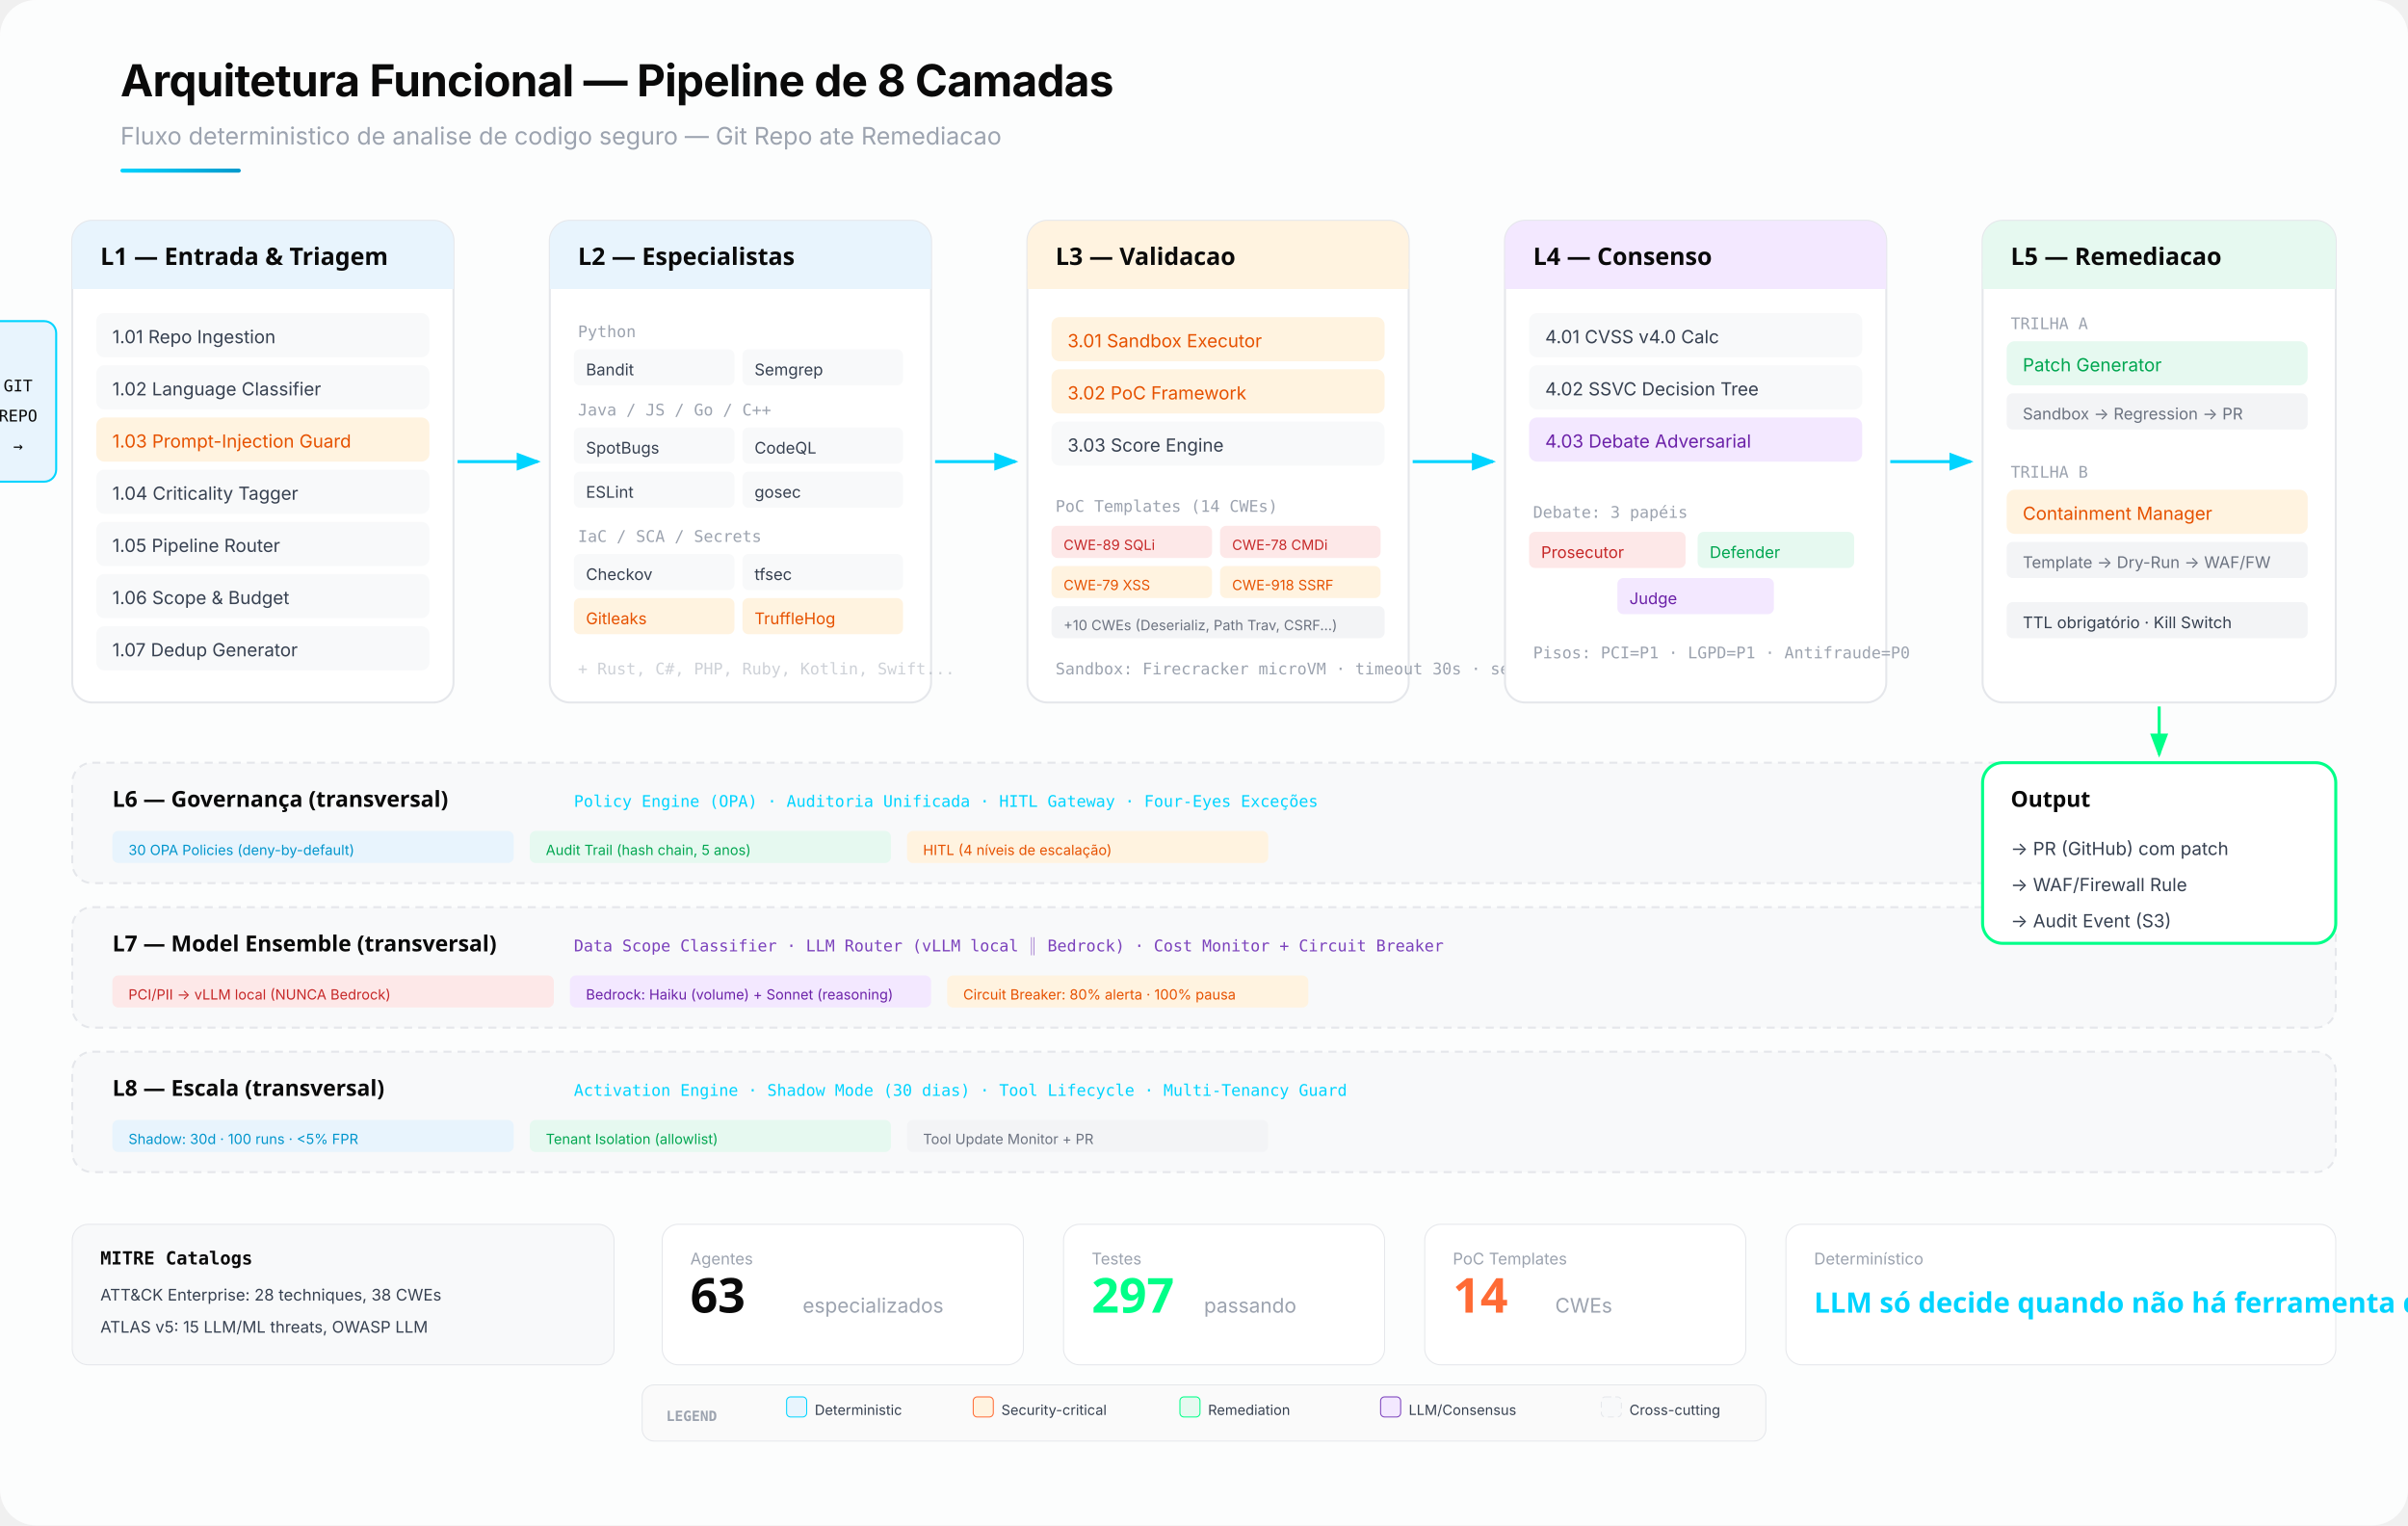
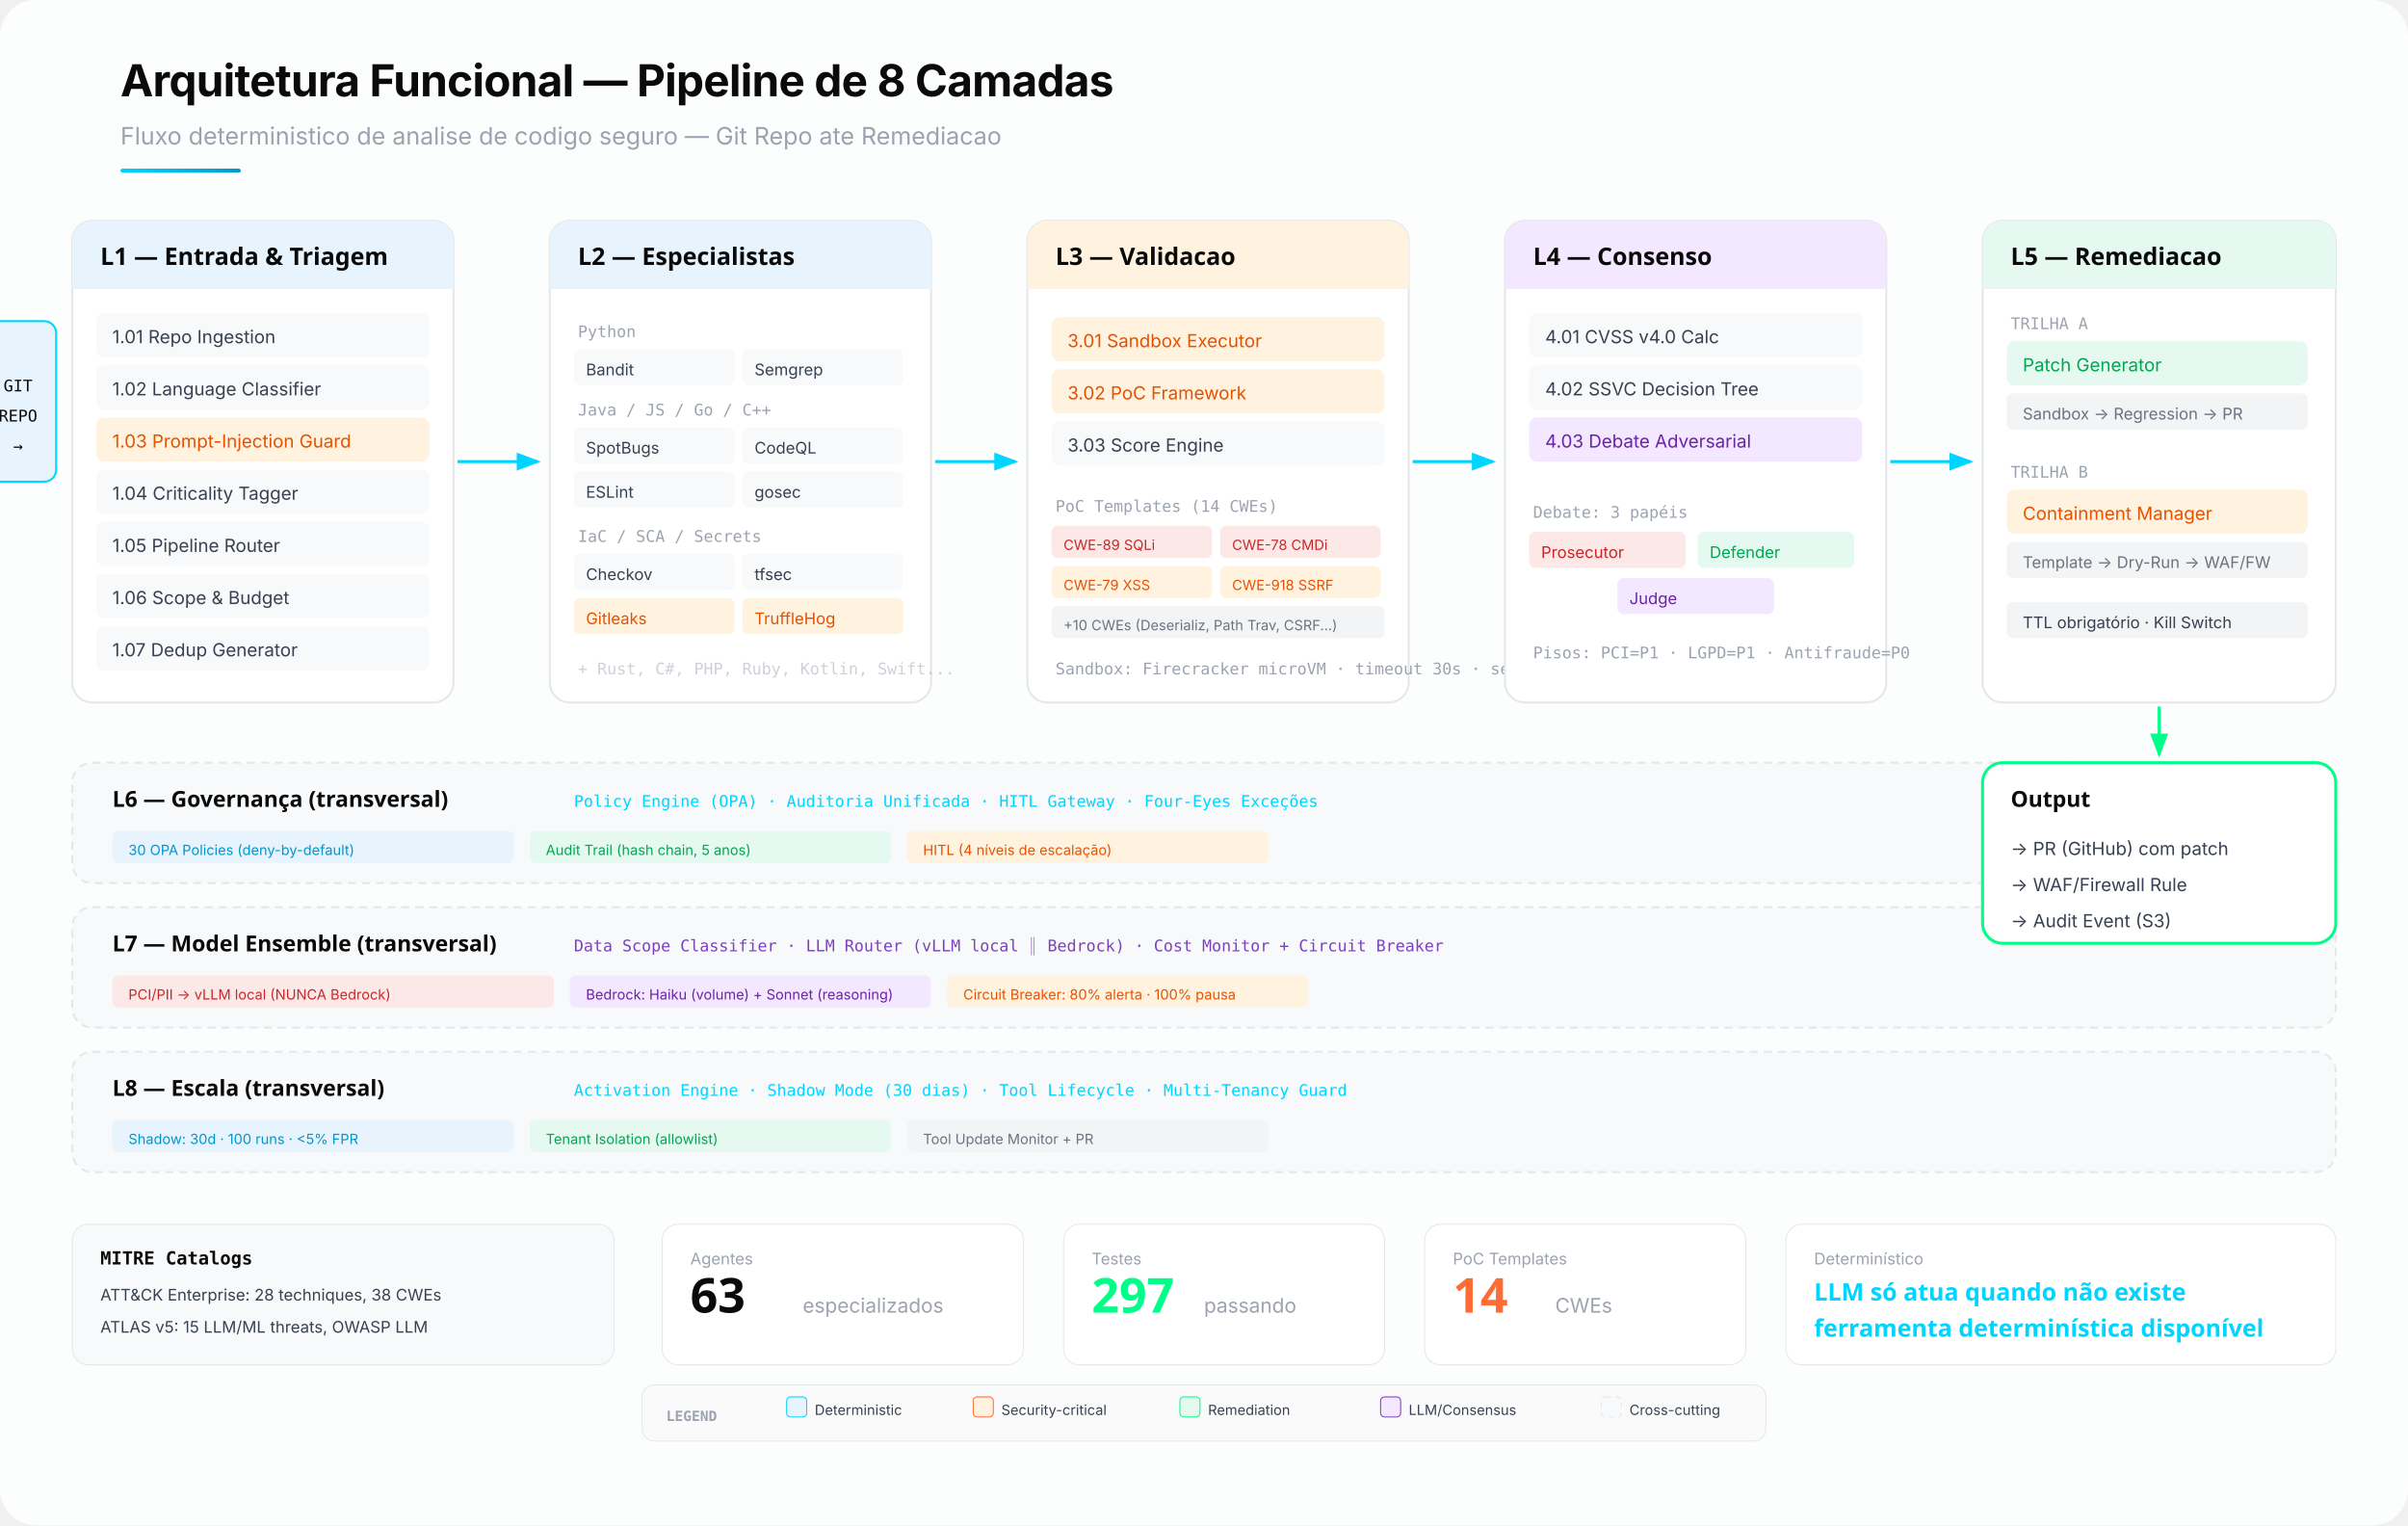
<svg xmlns="http://www.w3.org/2000/svg" width="1200" height="760" viewBox="0 0 1200 760" role="img" aria-labelledby="arch-title arch-desc">
  <defs>
    <linearGradient id="cyan-grad" x1="0" y1="0" x2="1" y2="0">
      <stop offset="0%" stop-color="#00d4ff" />
      <stop offset="100%" stop-color="#0099cc" />
    </linearGradient>
    <linearGradient id="amber-grad" x1="0" y1="0" x2="1" y2="0">
      <stop offset="0%" stop-color="#ff6b35" />
      <stop offset="100%" stop-color="#cc4422" />
    </linearGradient>
    <linearGradient id="green-grad" x1="0" y1="0" x2="1" y2="0">
      <stop offset="0%" stop-color="#00ff88" />
      <stop offset="100%" stop-color="#00cc66" />
    </linearGradient>
    <linearGradient id="purple-grad" x1="0" y1="0" x2="1" y2="0">
      <stop offset="0%" stop-color="#7b42bc" />
      <stop offset="100%" stop-color="#5522aa" />
    </linearGradient>
    <marker id="arrow-cyan" markerWidth="8" markerHeight="6" refX="7" refY="3" orient="auto">
      <polygon points="0,0 8,3 0,6" fill="#00d4ff" />
    </marker>
    <marker id="arrow-amber" markerWidth="8" markerHeight="6" refX="7" refY="3" orient="auto">
      <polygon points="0,0 8,3 0,6" fill="#ff6b35" />
    </marker>
    <marker id="arrow-green" markerWidth="8" markerHeight="6" refX="7" refY="3" orient="auto">
      <polygon points="0,0 8,3 0,6" fill="#00ff88" />
    </marker>
  </defs>
  <rect width="1200" height="760" rx="18" fill="#FFFFFF" />
  <rect x="0" y="0" width="1200" height="760" rx="18" fill="#F8F9FA" opacity="0.4" />
  <text x="60" y="48" font-family="Montserrat,-apple-system,sans-serif" font-size="22" font-weight="700" fill="#0A0A0A" letter-spacing="-0.3">Arquitetura Funcional — Pipeline de 8 Camadas</text>
  <text x="60" y="72" font-family="Inter,-apple-system,sans-serif" font-size="12" fill="#9CA3AF">Fluxo deterministico de analise de codigo seguro — Git Repo ate Remediacao</text>
  <rect x="60" y="84" width="60" height="2" rx="1" fill="url(#cyan-grad)" />
  <g transform="translate(36 110)">
    <rect x="0" y="0" width="190" height="240" rx="10" fill="#FFFFFF" stroke="#E5E7EB" stroke-width="1" />
    <rect x="0" y="0" width="190" height="34" rx="10" fill="#E8F4FD" />
    <rect x="0" y="24" width="190" height="10" fill="#E8F4FD" />
    <text x="14" y="22" font-family="Montserrat,sans-serif" font-size="12" font-weight="700" fill="#0A0A0A">L1 — Entrada &amp; Triagem</text>
    <rect x="12" y="46" width="166" height="22" rx="4" fill="#F8F9FA" />
    <text x="20" y="61" font-family="Inter,sans-serif" font-size="9" fill="#374151">1.01 Repo Ingestion</text>
    <rect x="12" y="72" width="166" height="22" rx="4" fill="#F8F9FA" />
    <text x="20" y="87" font-family="Inter,sans-serif" font-size="9" fill="#374151">1.02 Language Classifier</text>
    <rect x="12" y="98" width="166" height="22" rx="4" fill="#FFF3E0" />
    <text x="20" y="113" font-family="Inter,sans-serif" font-size="9" fill="#E65100">1.03 Prompt-Injection Guard</text>
    <rect x="12" y="124" width="166" height="22" rx="4" fill="#F8F9FA" />
    <text x="20" y="139" font-family="Inter,sans-serif" font-size="9" fill="#374151">1.04 Criticality Tagger</text>
    <rect x="12" y="150" width="166" height="22" rx="4" fill="#F8F9FA" />
    <text x="20" y="165" font-family="Inter,sans-serif" font-size="9" fill="#374151">1.05 Pipeline Router</text>
    <rect x="12" y="176" width="166" height="22" rx="4" fill="#F8F9FA" />
    <text x="20" y="191" font-family="Inter,sans-serif" font-size="9" fill="#374151">1.06 Scope &amp; Budget</text>
    <rect x="12" y="202" width="166" height="22" rx="4" fill="#F8F9FA" />
    <text x="20" y="217" font-family="Inter,sans-serif" font-size="9" fill="#374151">1.07 Dedup Generator</text>
  </g>
  <line x1="228" y1="230" x2="268" y2="230" stroke="#00d4ff" stroke-width="1.5" marker-end="url(#arrow-cyan)" />
  <g transform="translate(274 110)">
    <rect x="0" y="0" width="190" height="240" rx="10" fill="#FFFFFF" stroke="#E5E7EB" stroke-width="1" />
    <rect x="0" y="0" width="190" height="34" rx="10" fill="#E8F4FD" />
    <rect x="0" y="24" width="190" height="10" fill="#E8F4FD" />
    <text x="14" y="22" font-family="Montserrat,sans-serif" font-size="12" font-weight="700" fill="#0A0A0A">L2 — Especialistas</text>
    <text x="14" y="58" font-family="IBM Plex Mono,monospace" font-size="8" fill="#9CA3AF" text-transform="uppercase">Python</text>
    <rect x="12" y="64" width="80" height="18" rx="3" fill="#F8F9FA" />
    <text x="18" y="77" font-family="Inter,sans-serif" font-size="8" fill="#374151">Bandit</text>
    <rect x="96" y="64" width="80" height="18" rx="3" fill="#F8F9FA" />
    <text x="102" y="77" font-family="Inter,sans-serif" font-size="8" fill="#374151">Semgrep</text>
    <text x="14" y="97" font-family="IBM Plex Mono,monospace" font-size="8" fill="#9CA3AF">Java / JS / Go / C++</text>
    <rect x="12" y="103" width="80" height="18" rx="3" fill="#F8F9FA" />
    <text x="18" y="116" font-family="Inter,sans-serif" font-size="8" fill="#374151">SpotBugs</text>
    <rect x="96" y="103" width="80" height="18" rx="3" fill="#F8F9FA" />
    <text x="102" y="116" font-family="Inter,sans-serif" font-size="8" fill="#374151">CodeQL</text>
    <rect x="12" y="125" width="80" height="18" rx="3" fill="#F8F9FA" />
    <text x="18" y="138" font-family="Inter,sans-serif" font-size="8" fill="#374151">ESLint</text>
    <rect x="96" y="125" width="80" height="18" rx="3" fill="#F8F9FA" />
    <text x="102" y="138" font-family="Inter,sans-serif" font-size="8" fill="#374151">gosec</text>
    <text x="14" y="160" font-family="IBM Plex Mono,monospace" font-size="8" fill="#9CA3AF">IaC / SCA / Secrets</text>
    <rect x="12" y="166" width="80" height="18" rx="3" fill="#F8F9FA" />
    <text x="18" y="179" font-family="Inter,sans-serif" font-size="8" fill="#374151">Checkov</text>
    <rect x="96" y="166" width="80" height="18" rx="3" fill="#F8F9FA" />
    <text x="102" y="179" font-family="Inter,sans-serif" font-size="8" fill="#374151">tfsec</text>
    <rect x="12" y="188" width="80" height="18" rx="3" fill="#FFF3E0" />
    <text x="18" y="201" font-family="Inter,sans-serif" font-size="8" fill="#E65100">Gitleaks</text>
    <rect x="96" y="188" width="80" height="18" rx="3" fill="#FFF3E0" />
    <text x="102" y="201" font-family="Inter,sans-serif" font-size="8" fill="#E65100">TruffleHog</text>
    <text x="14" y="226" font-family="IBM Plex Mono,monospace" font-size="8" fill="#9CA3AF" opacity="0.5">+ Rust, C#, PHP, Ruby, Kotlin, Swift...</text>
  </g>
  <line x1="466" y1="230" x2="506" y2="230" stroke="#00d4ff" stroke-width="1.5" marker-end="url(#arrow-cyan)" />
  <g transform="translate(512 110)">
    <rect x="0" y="0" width="190" height="240" rx="10" fill="#FFFFFF" stroke="#E5E7EB" stroke-width="1" />
    <rect x="0" y="0" width="190" height="34" rx="10" fill="#FFF3E0" />
    <rect x="0" y="24" width="190" height="10" fill="#FFF3E0" />
    <text x="14" y="22" font-family="Montserrat,sans-serif" font-size="12" font-weight="700" fill="#0A0A0A">L3 — Validacao</text>
    <rect x="12" y="48" width="166" height="22" rx="4" fill="#FFF3E0" />
    <text x="20" y="63" font-family="Inter,sans-serif" font-size="9" fill="#E65100">3.01 Sandbox Executor</text>
    <rect x="12" y="74" width="166" height="22" rx="4" fill="#FFF3E0" />
    <text x="20" y="89" font-family="Inter,sans-serif" font-size="9" fill="#E65100">3.02 PoC Framework</text>
    <rect x="12" y="100" width="166" height="22" rx="4" fill="#F8F9FA" />
    <text x="20" y="115" font-family="Inter,sans-serif" font-size="9" fill="#374151">3.03 Score Engine</text>
    <text x="14" y="145" font-family="IBM Plex Mono,monospace" font-size="8" fill="#9CA3AF" text-transform="uppercase">PoC Templates (14 CWEs)</text>
    <rect x="12" y="152" width="80" height="16" rx="3" fill="#FDE8E8" />
    <text x="18" y="164" font-family="Inter,sans-serif" font-size="7" fill="#C62828">CWE-89 SQLi</text>
    <rect x="96" y="152" width="80" height="16" rx="3" fill="#FDE8E8" />
    <text x="102" y="164" font-family="Inter,sans-serif" font-size="7" fill="#C62828">CWE-78 CMDi</text>
    <rect x="12" y="172" width="80" height="16" rx="3" fill="#FFF3E0" />
    <text x="18" y="184" font-family="Inter,sans-serif" font-size="7" fill="#E65100">CWE-79 XSS</text>
    <rect x="96" y="172" width="80" height="16" rx="3" fill="#FFF3E0" />
    <text x="102" y="184" font-family="Inter,sans-serif" font-size="7" fill="#E65100">CWE-918 SSRF</text>
    <rect x="12" y="192" width="166" height="16" rx="3" fill="#F3F4F6" />
    <text x="18" y="204" font-family="Inter,sans-serif" font-size="7" fill="#6B7280">+10 CWEs (Deserializ, Path Trav, CSRF...)</text>
    <text x="14" y="226" font-family="IBM Plex Mono,monospace" font-size="8" fill="#9CA3AF">Sandbox: Firecracker microVM · timeout 30s · sem rede</text>
  </g>
  <line x1="704" y1="230" x2="744" y2="230" stroke="#00d4ff" stroke-width="1.5" marker-end="url(#arrow-cyan)" />
  <g transform="translate(750 110)">
    <rect x="0" y="0" width="190" height="240" rx="10" fill="#FFFFFF" stroke="#E5E7EB" stroke-width="1" />
    <rect x="0" y="0" width="190" height="34" rx="10" fill="#F3E8FF" />
    <rect x="0" y="24" width="190" height="10" fill="#F3E8FF" />
    <text x="14" y="22" font-family="Montserrat,sans-serif" font-size="12" font-weight="700" fill="#0A0A0A">L4 — Consenso</text>
    <rect x="12" y="46" width="166" height="22" rx="4" fill="#F8F9FA" />
    <text x="20" y="61" font-family="Inter,sans-serif" font-size="9" fill="#374151">4.01 CVSS v4.0 Calc</text>
    <rect x="12" y="72" width="166" height="22" rx="4" fill="#F8F9FA" />
    <text x="20" y="87" font-family="Inter,sans-serif" font-size="9" fill="#374151">4.02 SSVC Decision Tree</text>
    <rect x="12" y="98" width="166" height="22" rx="4" fill="#F3E8FF" />
    <text x="20" y="113" font-family="Inter,sans-serif" font-size="9" fill="#6B21A8">4.03 Debate Adversarial</text>
    <text x="14" y="148" font-family="IBM Plex Mono,monospace" font-size="8" fill="#9CA3AF">Debate: 3 papéis</text>
    <rect x="12" y="155" width="78" height="18" rx="3" fill="#FDE8E8" />
    <text x="18" y="168" font-family="Inter,sans-serif" font-size="8" fill="#C62828">Prosecutor</text>
    <rect x="96" y="155" width="78" height="18" rx="3" fill="#E6F9F0" />
    <text x="102" y="168" font-family="Inter,sans-serif" font-size="8" fill="#00A650">Defender</text>
    <rect x="56" y="178" width="78" height="18" rx="3" fill="#F3E8FF" />
    <text x="62" y="191" font-family="Inter,sans-serif" font-size="8" fill="#6B21A8">Judge</text>
    <text x="14" y="218" font-family="IBM Plex Mono,monospace" font-size="8" fill="#9CA3AF">Pisos: PCI=P1 · LGPD=P1 · Antifraude=P0</text>
  </g>
  <line x1="942" y1="230" x2="982" y2="230" stroke="#00d4ff" stroke-width="1.5" marker-end="url(#arrow-cyan)" />
  <g transform="translate(988 110)">
    <rect x="0" y="0" width="176" height="240" rx="10" fill="#FFFFFF" stroke="#E5E7EB" stroke-width="1" />
    <rect x="0" y="0" width="176" height="34" rx="10" fill="#E6F9F0" />
    <rect x="0" y="24" width="176" height="10" fill="#E6F9F0" />
    <text x="14" y="22" font-family="Montserrat,sans-serif" font-size="12" font-weight="700" fill="#0A0A0A">L5 — Remediacao</text>
    <text x="14" y="54" font-family="IBM Plex Mono,monospace" font-size="8" fill="#9CA3AF">TRILHA A</text>
    <rect x="12" y="60" width="150" height="22" rx="4" fill="#E6F9F0" />
    <text x="20" y="75" font-family="Inter,sans-serif" font-size="9" fill="#00A650">Patch Generator</text>
    <rect x="12" y="86" width="150" height="18" rx="3" fill="#F3F4F6" />
    <text x="20" y="99" font-family="Inter,sans-serif" font-size="8" fill="#6B7280">Sandbox → Regression → PR</text>
    <text x="14" y="128" font-family="IBM Plex Mono,monospace" font-size="8" fill="#9CA3AF">TRILHA B</text>
    <rect x="12" y="134" width="150" height="22" rx="4" fill="#FFF3E0" />
    <text x="20" y="149" font-family="Inter,sans-serif" font-size="9" fill="#E65100">Containment Manager</text>
    <rect x="12" y="160" width="150" height="18" rx="3" fill="#F3F4F6" />
    <text x="20" y="173" font-family="Inter,sans-serif" font-size="8" fill="#6B7280">Template → Dry-Run → WAF/FW</text>
    <rect x="12" y="190" width="150" height="18" rx="3" fill="#F3F4F6" />
    <text x="20" y="203" font-family="Inter,sans-serif" font-size="8" fill="#374151">TTL obrigatório · Kill Switch</text>
  </g>
  <g transform="translate(36 380)">
    <rect x="0" y="0" width="1128" height="60" rx="10" fill="#F8F9FA" stroke="#E5E7EB" stroke-width="1" stroke-dasharray="4,3" />
    <text x="20" y="22" font-family="Montserrat,sans-serif" font-size="11" font-weight="700" fill="#0A0A0A">L6 — Governança (transversal)</text>
    <text x="250" y="22" font-family="IBM Plex Mono,monospace" font-size="8" fill="#00d4ff">Policy Engine (OPA) · Auditoria Unificada · HITL Gateway · Four-Eyes Exceções</text>
    <rect x="20" y="34" width="200" height="16" rx="3" fill="#E8F4FD" />
    <text x="28" y="46" font-family="Inter,sans-serif" font-size="7" fill="#0095CC">30 OPA Policies (deny-by-default)</text>
    <rect x="228" y="34" width="180" height="16" rx="3" fill="#E6F9F0" />
    <text x="236" y="46" font-family="Inter,sans-serif" font-size="7" fill="#00A650">Audit Trail (hash chain, 5 anos)</text>
    <rect x="416" y="34" width="180" height="16" rx="3" fill="#FFF3E0" />
    <text x="424" y="46" font-family="Inter,sans-serif" font-size="7" fill="#E65100">HITL (4 níveis de escalação)</text>
  </g>
  <g transform="translate(36 452)">
    <rect x="0" y="0" width="1128" height="60" rx="10" fill="#F8F9FA" stroke="#E5E7EB" stroke-width="1" stroke-dasharray="4,3" />
    <text x="20" y="22" font-family="Montserrat,sans-serif" font-size="11" font-weight="700" fill="#0A0A0A">L7 — Model Ensemble (transversal)</text>
    <text x="250" y="22" font-family="IBM Plex Mono,monospace" font-size="8" fill="#7b42bc">Data Scope Classifier · LLM Router (vLLM local ∥ Bedrock) · Cost Monitor + Circuit Breaker</text>
    <rect x="20" y="34" width="220" height="16" rx="3" fill="#FDE8E8" />
    <text x="28" y="46" font-family="Inter,sans-serif" font-size="7" fill="#C62828">PCI/PII → vLLM local (NUNCA Bedrock)</text>
    <rect x="248" y="34" width="180" height="16" rx="3" fill="#F3E8FF" />
    <text x="256" y="46" font-family="Inter,sans-serif" font-size="7" fill="#6B21A8">Bedrock: Haiku (volume) + Sonnet (reasoning)</text>
    <rect x="436" y="34" width="180" height="16" rx="3" fill="#FFF3E0" />
    <text x="444" y="46" font-family="Inter,sans-serif" font-size="7" fill="#E65100">Circuit Breaker: 80% alerta · 100% pausa</text>
  </g>
  <g transform="translate(36 524)">
    <rect x="0" y="0" width="1128" height="60" rx="10" fill="#F8F9FA" stroke="#E5E7EB" stroke-width="1" stroke-dasharray="4,3" />
    <text x="20" y="22" font-family="Montserrat,sans-serif" font-size="11" font-weight="700" fill="#0A0A0A">L8 — Escala (transversal)</text>
    <text x="250" y="22" font-family="IBM Plex Mono,monospace" font-size="8" fill="#00d4ff">Activation Engine · Shadow Mode (30 dias) · Tool Lifecycle · Multi-Tenancy Guard</text>
    <rect x="20" y="34" width="200" height="16" rx="3" fill="#E8F4FD" />
    <text x="28" y="46" font-family="Inter,sans-serif" font-size="7" fill="#0095CC">Shadow: 30d · 100 runs · &lt;5% FPR</text>
    <rect x="228" y="34" width="180" height="16" rx="3" fill="#E6F9F0" />
    <text x="236" y="46" font-family="Inter,sans-serif" font-size="7" fill="#00A650">Tenant Isolation (allowlist)</text>
    <rect x="416" y="34" width="180" height="16" rx="3" fill="#F3F4F6" />
    <text x="424" y="46" font-family="Inter,sans-serif" font-size="7" fill="#6B7280">Tool Update Monitor + PR</text>
  </g>
  <g transform="translate(988 380)">
    <rect x="0" y="0" width="176" height="90" rx="10" fill="#FFFFFF" stroke="#00ff88" stroke-width="1.5" />
    <text x="14" y="22" font-family="Montserrat,sans-serif" font-size="11" font-weight="700" fill="#0A0A0A">Output</text>
    <text x="14" y="46" font-family="Inter,sans-serif" font-size="9" fill="#374151">→ PR (GitHub) com patch</text>
    <text x="14" y="64" font-family="Inter,sans-serif" font-size="9" fill="#374151">→ WAF/Firewall Rule</text>
    <text x="14" y="82" font-family="Inter,sans-serif" font-size="9" fill="#374151">→ Audit Event (S3)</text>
  </g>
  <line x1="1076" y1="352" x2="1076" y2="376" stroke="#00ff88" stroke-width="1.5" marker-end="url(#arrow-green)" />
  <g transform="translate(36 610)">
    <rect x="0" y="0" width="270" height="70" rx="8" fill="#F8F9FA" stroke="#E5E7EB" stroke-width="0.5" />
    <text x="14" y="20" font-family="IBM Plex Mono,monospace" font-size="9" font-weight="600" fill="#0A0A0A">MITRE Catalogs</text>
    <text x="14" y="38" font-family="Inter,sans-serif" font-size="8" fill="#374151">ATT&amp;CK Enterprise: 28 techniques, 38 CWEs</text>
    <text x="14" y="54" font-family="Inter,sans-serif" font-size="8" fill="#374151">ATLAS v5: 15 LLM/ML threats, OWASP LLM</text>
  </g>
  <g transform="translate(330 610)">
    <rect x="0" y="0" width="180" height="70" rx="8" fill="#FFFFFF" stroke="#E5E7EB" stroke-width="0.5" />
    <text x="14" y="20" font-family="Inter,sans-serif" font-size="8" fill="#9CA3AF">Agentes</text>
    <text x="14" y="44" font-family="Montserrat,sans-serif" font-size="24" font-weight="700" fill="#0A0A0A">63</text>
    <text x="70" y="44" font-family="Inter,sans-serif" font-size="10" fill="#9CA3AF">especializados</text>
  </g>
  <g transform="translate(530 610)">
    <rect x="0" y="0" width="160" height="70" rx="8" fill="#FFFFFF" stroke="#E5E7EB" stroke-width="0.5" />
    <text x="14" y="20" font-family="Inter,sans-serif" font-size="8" fill="#9CA3AF">Testes</text>
    <text x="14" y="44" font-family="Montserrat,sans-serif" font-size="24" font-weight="700" fill="#00ff88">297</text>
    <text x="70" y="44" font-family="Inter,sans-serif" font-size="10" fill="#9CA3AF">passando</text>
  </g>
  <g transform="translate(710 610)">
    <rect x="0" y="0" width="160" height="70" rx="8" fill="#FFFFFF" stroke="#E5E7EB" stroke-width="0.5" />
    <text x="14" y="20" font-family="Inter,sans-serif" font-size="8" fill="#9CA3AF">PoC Templates</text>
    <text x="14" y="44" font-family="Montserrat,sans-serif" font-size="24" font-weight="700" fill="#ff6b35">14</text>
    <text x="65" y="44" font-family="Inter,sans-serif" font-size="10" fill="#9CA3AF">CWEs</text>
  </g>
  <g transform="translate(890 610)">
    <rect x="0" y="0" width="274" height="70" rx="8" fill="#FFFFFF" stroke="#E5E7EB" stroke-width="0.5" />
    <text x="14" y="20" font-family="Inter,sans-serif" font-size="8" fill="#9CA3AF">Determinístico</text>
-     <text x="14" y="44" font-family="Montserrat,sans-serif" font-size="14" font-weight="700" fill="#00d4ff">LLM só decide quando não há ferramenta determinística</text>
+     <text x="14" y="38" font-family="Montserrat,sans-serif" font-size="12" font-weight="700" fill="#00d4ff">LLM só atua quando não existe</text>
+     <text x="14" y="56" font-family="Montserrat,sans-serif" font-size="12" font-weight="700" fill="#00d4ff">ferramenta determinística disponível</text>
  </g>
  <g transform="translate(-10 160)">
    <rect x="0" y="0" width="38" height="80" rx="6" fill="#E8F4FD" stroke="#00d4ff" stroke-width="1" />
    <text x="19" y="35" font-family="IBM Plex Mono,monospace" font-size="8" fill="#0A0A0A" text-anchor="middle">GIT</text>
    <text x="19" y="50" font-family="IBM Plex Mono,monospace" font-size="8" fill="#0A0A0A" text-anchor="middle">REPO</text>
    <text x="19" y="65" font-family="IBM Plex Mono,monospace" font-size="8" fill="#0A0A0A" text-anchor="middle">→</text>
  </g>
  <g transform="translate(320 690)">
    <rect x="0" y="0" width="560" height="28" rx="6" fill="#FAFAFA" stroke="#E5E7EB" stroke-width="0.5" />
    <text x="12" y="18" font-family="IBM Plex Mono,monospace" font-size="7" font-weight="600" fill="#9CA3AF">LEGEND</text>
    <rect x="72" y="6" width="10" height="10" rx="2" fill="#E8F4FD" stroke="#00d4ff" stroke-width="0.5" />
    <text x="86" y="15" font-family="Inter,sans-serif" font-size="7" fill="#374151">Deterministic</text>
    <rect x="165" y="6" width="10" height="10" rx="2" fill="#FFF3E0" stroke="#ff6b35" stroke-width="0.5" />
    <text x="179" y="15" font-family="Inter,sans-serif" font-size="7" fill="#374151">Security-critical</text>
    <rect x="268" y="6" width="10" height="10" rx="2" fill="#E6F9F0" stroke="#00ff88" stroke-width="0.5" />
    <text x="282" y="15" font-family="Inter,sans-serif" font-size="7" fill="#374151">Remediation</text>
    <rect x="368" y="6" width="10" height="10" rx="2" fill="#F3E8FF" stroke="#7b42bc" stroke-width="0.5" />
    <text x="382" y="15" font-family="Inter,sans-serif" font-size="7" fill="#374151">LLM/Consensus</text>
    <rect x="478" y="6" width="10" height="10" rx="2" fill="#F8F9FA" stroke="#E5E7EB" stroke-width="0.5" stroke-dasharray="3,2" />
    <text x="492" y="15" font-family="Inter,sans-serif" font-size="7" fill="#374151">Cross-cutting</text>
  </g>
</svg>
